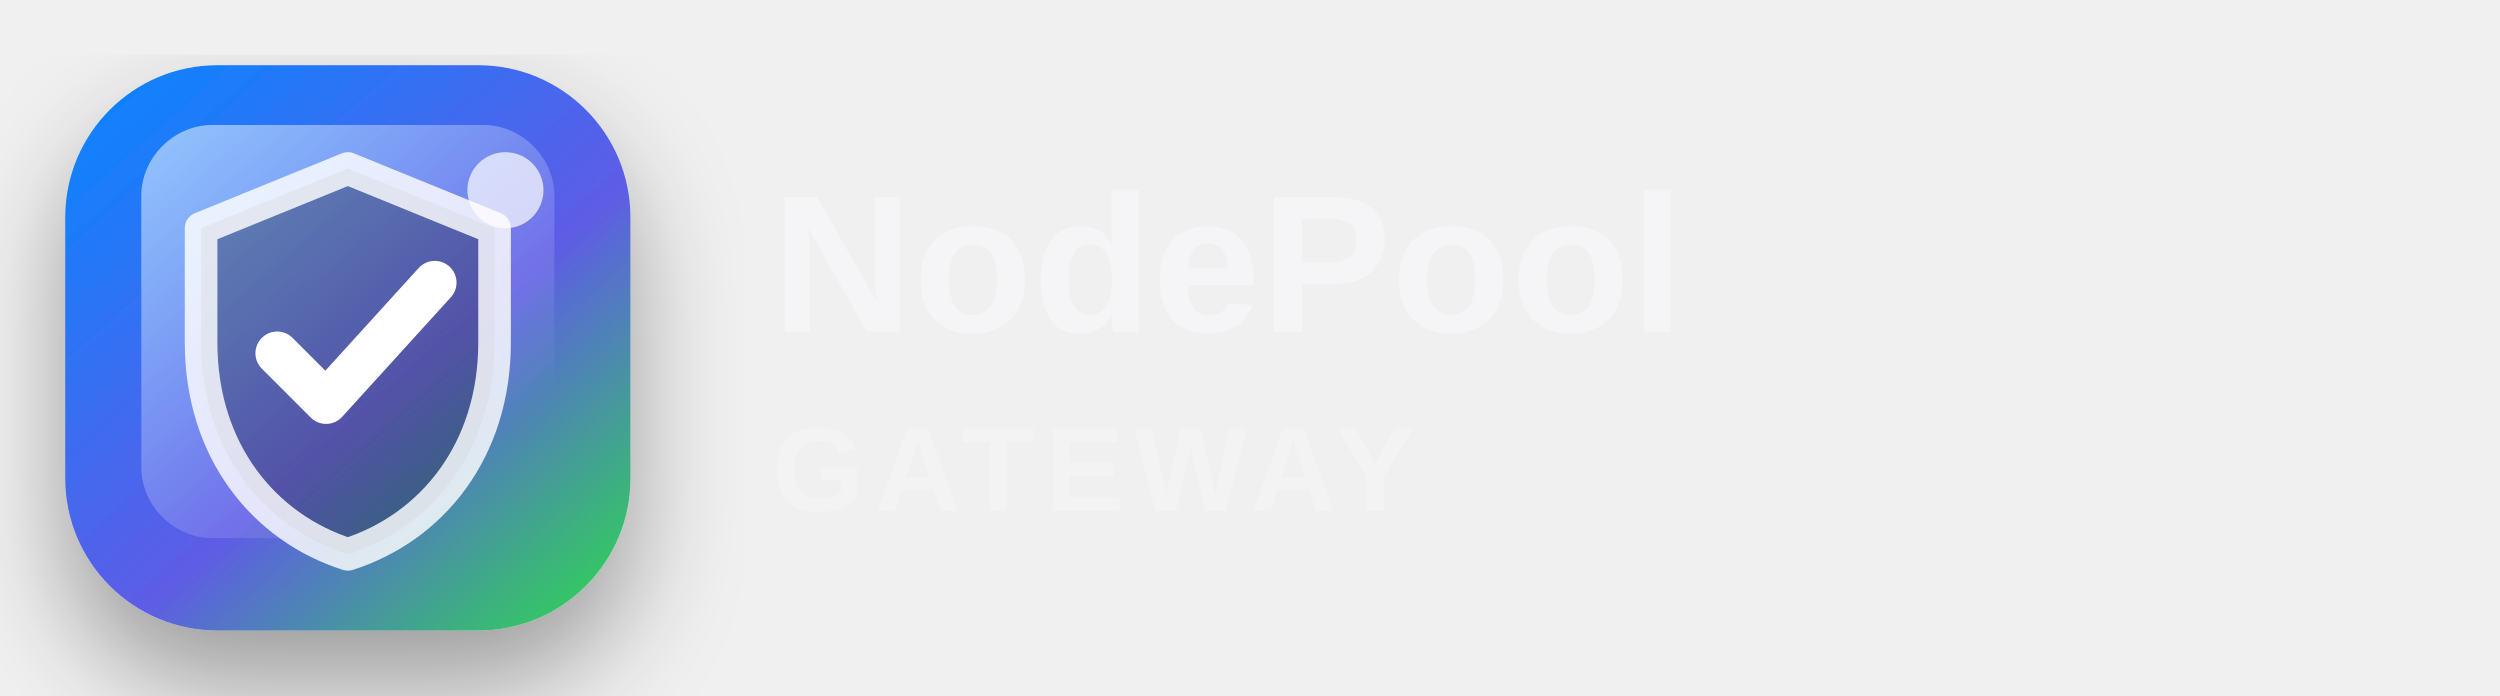
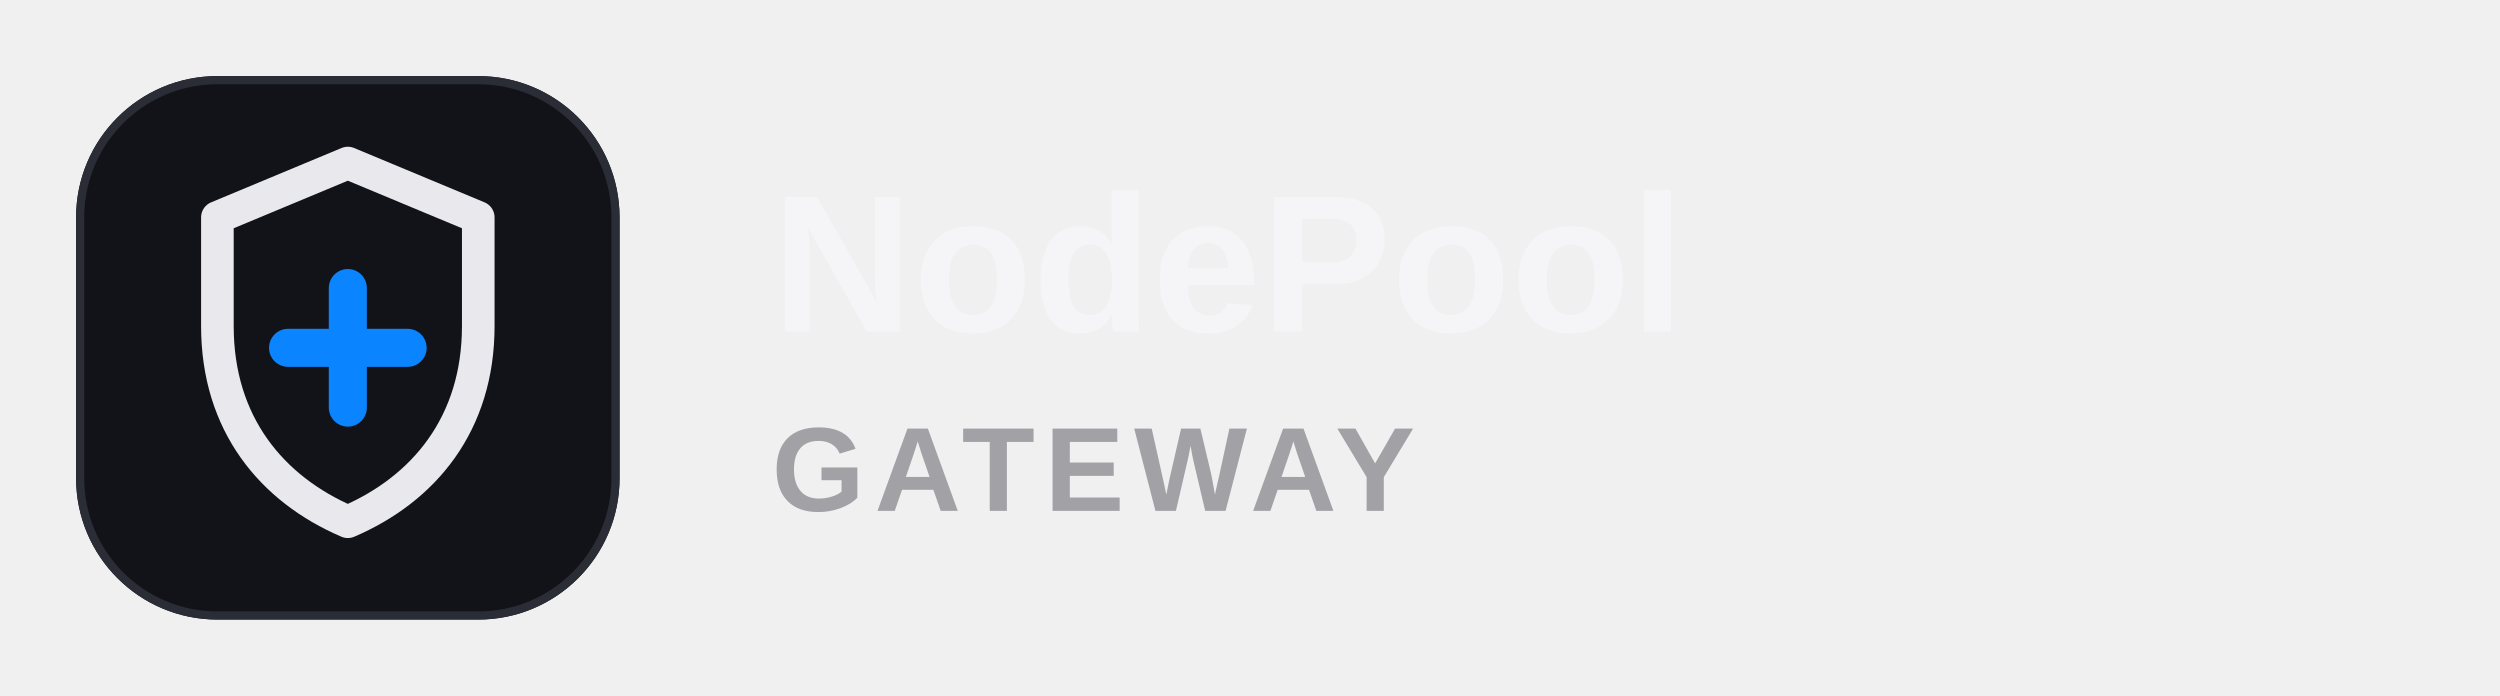
<svg xmlns="http://www.w3.org/2000/svg" viewBox="0 0 460 128" role="img" aria-label="NodePool Gateway">
-   <defs>
-     <linearGradient id="mark-bg" x1="18" y1="14" x2="108" y2="116" gradientUnits="userSpaceOnUse">
-       <stop stop-color="#0A84FF" />
-       <stop offset="0.58" stop-color="#5E5CE6" />
-       <stop offset="1" stop-color="#30D158" />
-     </linearGradient>
-     <linearGradient id="mark-shine" x1="34" y1="22" x2="88" y2="84" gradientUnits="userSpaceOnUse">
-       <stop stop-color="#FFFFFF" stop-opacity="0.52" />
-       <stop offset="1" stop-color="#FFFFFF" stop-opacity="0" />
-     </linearGradient>
-     <filter id="mark-shadow" x="-20%" y="-20%" width="140%" height="150%">
-       <feDropShadow dx="0" dy="10" stdDeviation="10" flood-color="#000000" flood-opacity="0.35" />
-     </filter>
-   </defs>
-   <rect x="12" y="12" width="104" height="104" rx="28" fill="url(#mark-bg)" filter="url(#mark-shadow)" />
-   <path d="M26 36c0-7 6-13 13-13h50c7 0 13 6 13 13v50c0 7-6 13-13 13H39c-7 0-13-6-13-13V36Z" fill="url(#mark-shine)" />
-   <path d="M64 31 91 42v21c0 20-11.6 34.1-27 39-15.4-4.9-27-19-27-39V42l27-11Z" fill="#0B0C10" fill-opacity="0.30" stroke="#FFFFFF" stroke-opacity="0.82" stroke-width="6" stroke-linejoin="round" />
-   <path d="m51 65 9 9 20-22" fill="none" stroke="#FFFFFF" stroke-width="8" stroke-linecap="round" stroke-linejoin="round" />
-   <circle cx="93" cy="35" r="7" fill="#FFFFFF" fill-opacity="0.70" />
-   <g fill="#F5F5F7">
-     <text x="142" y="61" font-family="-apple-system, BlinkMacSystemFont, 'SF Pro Display', 'Helvetica Neue', Arial, sans-serif" font-size="36" font-weight="760" letter-spacing="0">NodePool</text>
-     <text x="142" y="94" font-family="-apple-system, BlinkMacSystemFont, 'SF Pro Text', 'Helvetica Neue', Arial, sans-serif" font-size="22" font-weight="620" fill-opacity="0.68" letter-spacing="1.8">GATEWAY</text>
-   </g>
+   <rect x="14" y="14" width="100" height="100" rx="26" fill="#111318" />
+   <rect x="14.75" y="14.75" width="98.5" height="98.5" rx="25.25" fill="none" stroke="#2A2D35" stroke-width="1.5" />
+   <path d="M64 30 88 40v20c0 18-10 30-24 36-14-6-24-18-24-36V40l24-10Z" fill="none" stroke="#E8E8ED" stroke-width="6" stroke-linejoin="round" />
+   <path d="M53 64h22" stroke="#0A84FF" stroke-width="7" stroke-linecap="round" />
+   <path d="M64 53v22" stroke="#0A84FF" stroke-width="7" stroke-linecap="round" />
+   <text x="142" y="61" font-family="-apple-system, BlinkMacSystemFont, 'SF Pro Display', 'Helvetica Neue', Arial, sans-serif" font-size="36" font-weight="760" fill="#F5F5F7">NodePool</text>
+   <text x="142" y="94" font-family="-apple-system, BlinkMacSystemFont, 'SF Pro Text', 'Helvetica Neue', Arial, sans-serif" font-size="22" font-weight="620" fill="#A1A1A6" letter-spacing="1.8">GATEWAY</text>
</svg>
